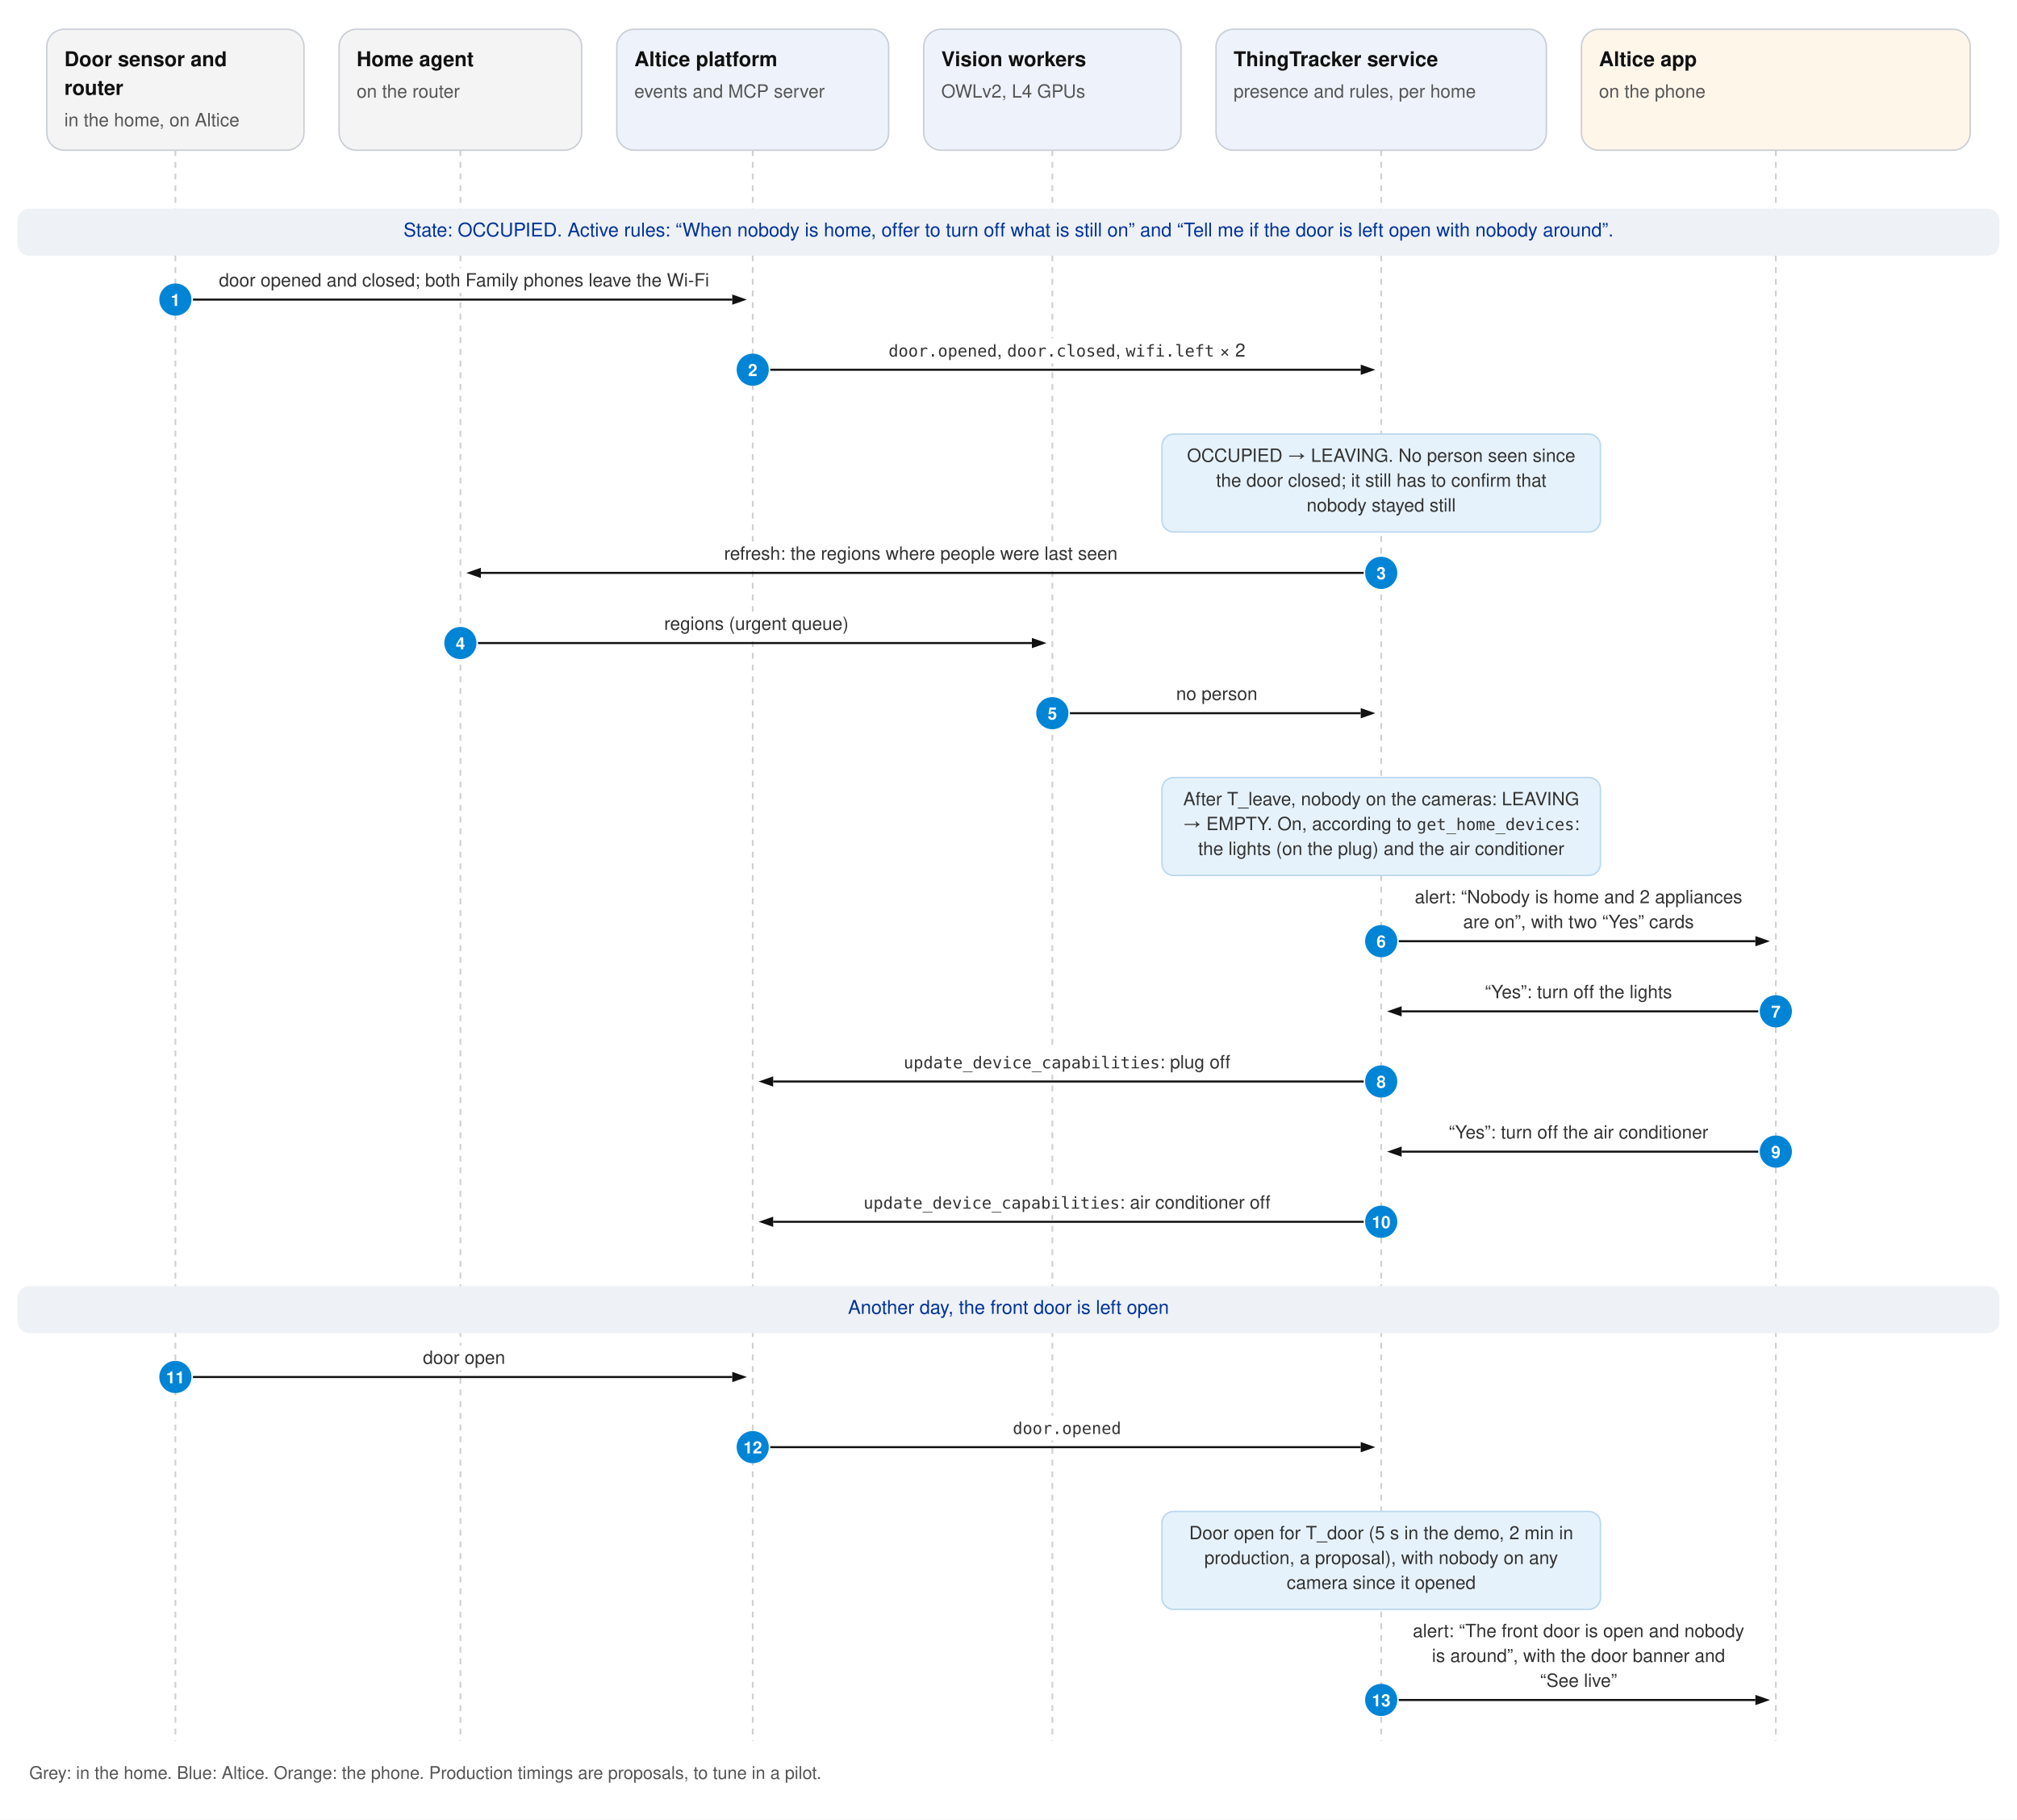
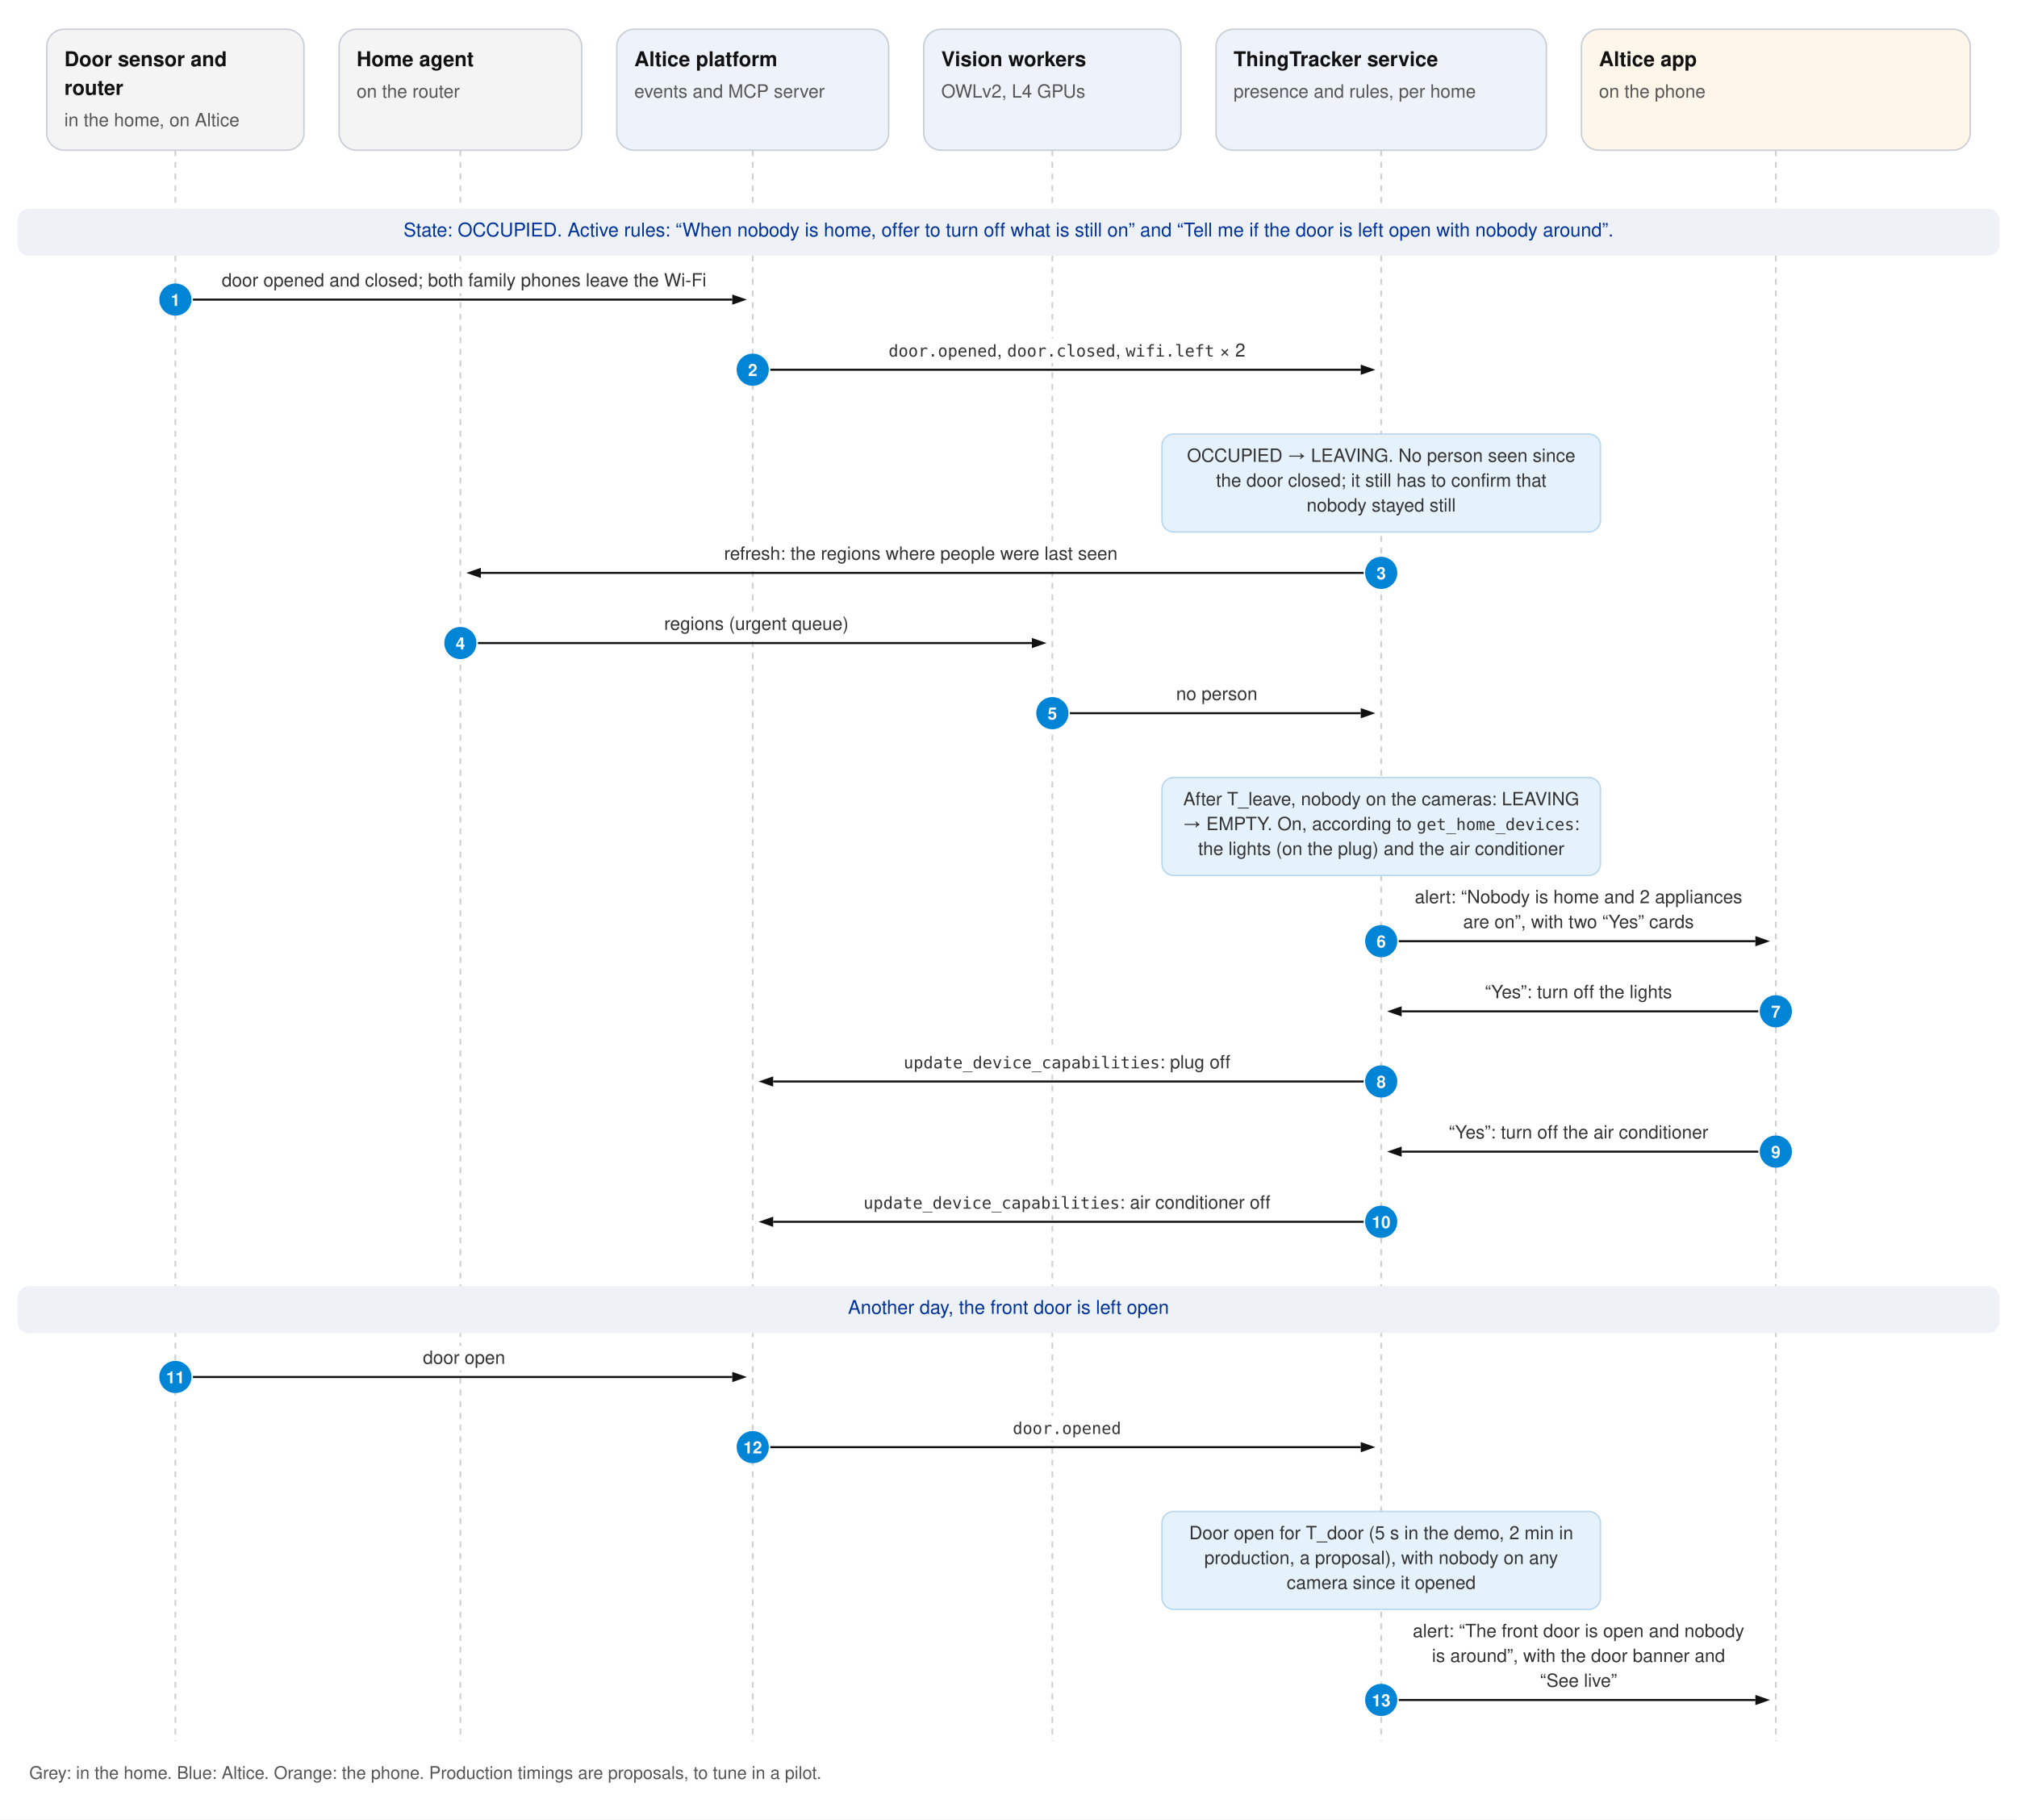
<svg xmlns="http://www.w3.org/2000/svg" viewBox="0 0 1380 1245" width="1380" height="1245" font-family="Helvetica Neue, Helvetica, Arial, sans-serif" role="img" aria-label="Sequence: empty home and open door">
  <defs>
    <marker id="m111111" viewBox="0 0 10 10" refX="0" refY="5" markerUnits="userSpaceOnUse" markerWidth="10" markerHeight="10" orient="auto">
      <path d="M0 1.5 L10 5 L0 8.5 Z" fill="#111111" />
    </marker>
    <marker id="m333333" viewBox="0 0 10 10" refX="0" refY="5" markerUnits="userSpaceOnUse" markerWidth="10" markerHeight="10" orient="auto">
      <path d="M0 1.5 L10 5 L0 8.5 Z" fill="#333333" />
    </marker>
  </defs>
  <rect width="1380" height="1245" fill="#FFFFFF" />
  <line x1="120.0" y1="102.775" x2="120.0" y2="1191.175" stroke="#D0D0D0" stroke-width="1.2" stroke-dasharray="4 4" />
  <line x1="315.0" y1="102.775" x2="315.0" y2="1191.175" stroke="#D0D0D0" stroke-width="1.2" stroke-dasharray="4 4" />
  <line x1="515.0" y1="102.775" x2="515.0" y2="1191.175" stroke="#D0D0D0" stroke-width="1.2" stroke-dasharray="4 4" />
  <line x1="720.0" y1="102.775" x2="720.0" y2="1191.175" stroke="#D0D0D0" stroke-width="1.2" stroke-dasharray="4 4" />
  <line x1="945.0" y1="102.775" x2="945.0" y2="1191.175" stroke="#D0D0D0" stroke-width="1.2" stroke-dasharray="4 4" />
  <line x1="1215.0" y1="102.775" x2="1215.0" y2="1191.175" stroke="#D0D0D0" stroke-width="1.2" stroke-dasharray="4 4" />
  <rect x="32.0" y="20.0" width="176.0" height="82.8" rx="12" fill="#F4F4F4" stroke="#C9CED6" stroke-width="1.0" />
  <text x="44.0" y="45.3" font-size="14" font-weight="400" fill="#111111" text-anchor="start">
    <tspan font-weight="700">Door sensor and</tspan>
  </text>
  <text x="44.0" y="64.9" font-size="14" font-weight="400" fill="#111111" text-anchor="start">
    <tspan font-weight="700">router</tspan>
  </text>
  <text x="44.0" y="86.4" font-size="12.5" font-weight="400" fill="#555555" text-anchor="start">in the home, on Altice</text>
  <rect x="232.0" y="20.0" width="166.0" height="82.8" rx="12" fill="#F4F4F4" stroke="#C9CED6" stroke-width="1.0" />
  <text x="244.0" y="45.3" font-size="14" font-weight="400" fill="#111111" text-anchor="start">
    <tspan font-weight="700">Home agent</tspan>
  </text>
  <text x="244.0" y="66.8" font-size="12.5" font-weight="400" fill="#555555" text-anchor="start">on the router</text>
  <rect x="422.0" y="20.0" width="186.0" height="82.8" rx="12" fill="#EEF3FB" stroke="#C9CED6" stroke-width="1.0" />
  <text x="434.0" y="45.3" font-size="14" font-weight="400" fill="#111111" text-anchor="start">
    <tspan font-weight="700">Altice platform</tspan>
  </text>
  <text x="434.0" y="66.8" font-size="12.5" font-weight="400" fill="#555555" text-anchor="start">events and MCP server</text>
  <rect x="632.0" y="20.0" width="176.0" height="82.8" rx="12" fill="#EEF3FB" stroke="#C9CED6" stroke-width="1.0" />
  <text x="644.0" y="45.3" font-size="14" font-weight="400" fill="#111111" text-anchor="start">
    <tspan font-weight="700">Vision workers</tspan>
  </text>
  <text x="644.0" y="66.8" font-size="12.5" font-weight="400" fill="#555555" text-anchor="start">OWLv2, L4 GPUs</text>
  <rect x="832.0" y="20.0" width="226.0" height="82.8" rx="12" fill="#EEF3FB" stroke="#C9CED6" stroke-width="1.0" />
  <text x="844.0" y="45.3" font-size="14" font-weight="400" fill="#111111" text-anchor="start">
    <tspan font-weight="700">ThingTracker service</tspan>
  </text>
  <text x="844.0" y="66.8" font-size="12.5" font-weight="400" fill="#555555" text-anchor="start">presence and rules, per home</text>
  <rect x="1082.0" y="20.0" width="266.0" height="82.8" rx="12" fill="#FFF6EA" stroke="#C9CED6" stroke-width="1.0" />
  <text x="1094.0" y="45.3" font-size="14" font-weight="400" fill="#111111" text-anchor="start">
    <tspan font-weight="700">Altice app</tspan>
  </text>
  <text x="1094.0" y="66.8" font-size="12.5" font-weight="400" fill="#555555" text-anchor="start">on the phone</text>
  <rect x="12.0" y="142.8" width="1356.0" height="32.2" rx="8" fill="#EEF1F6" />
  <text x="690.0" y="161.8" font-size="13" font-weight="400" fill="#003399" text-anchor="middle">State: OCCUPIED. Active rules: “When nobody is home, offer to turn off what is still on” and “Tell me if the door is left open with nobody around”.</text>
-   <rect x="142.3" y="183.5" width="350.3" height="17.0" rx="2" fill="#FFFFFF" />
-   <text x="317.5" y="196.0" font-size="12.5" font-weight="400" fill="#333333" text-anchor="middle">door opened and closed; both Family phones leave the Wi-Fi</text>
+   <rect x="144.1" y="183.5" width="346.9" height="17.0" rx="2" fill="#FFFFFF" />
+   <text x="317.5" y="196.0" font-size="12.5" font-weight="400" fill="#333333" text-anchor="middle">door opened and closed; both family phones leave the Wi-Fi</text>
  <path d="M132.0 205.0 H501.0" fill="none" stroke="#111111" stroke-width="1.4" marker-end="url(#m111111)" />
  <circle cx="120.0" cy="204.975" r="11" fill="#0084D6" />
  <text x="120.0" y="209.3" font-size="11.5" font-weight="400" fill="#FFFFFF" text-anchor="middle">
    <tspan font-weight="700">1</tspan>
  </text>
  <rect x="602.5" y="231.5" width="255.0" height="17.0" rx="2" fill="#FFFFFF" />
  <text x="730.0" y="244.0" font-size="12.5" font-weight="400" fill="#333333" text-anchor="middle">
    <tspan font-family="Menlo, monospace" font-size="11.2">door.opened</tspan>, <tspan font-family="Menlo, monospace" font-size="11.2">door.closed</tspan>, <tspan font-family="Menlo, monospace" font-size="11.2">wifi.left</tspan> × 2</text>
  <path d="M527.0 253.0 H931.0" fill="none" stroke="#111111" stroke-width="1.4" marker-end="url(#m111111)" />
  <circle cx="515.0" cy="252.975" r="11" fill="#0084D6" />
  <text x="515.0" y="257.3" font-size="11.5" font-weight="400" fill="#FFFFFF" text-anchor="middle">
    <tspan font-weight="700">2</tspan>
  </text>
  <rect x="795.0" y="297.0" width="300.0" height="67.0" rx="8" fill="#E6F2FB" stroke="#B9D7EE" stroke-width="1.0" />
  <text x="945.0" y="316.0" font-size="12.5" font-weight="400" fill="#333333" text-anchor="middle">OCCUPIED → LEAVING. No person seen since</text>
  <text x="945.0" y="333.0" font-size="12.5" font-weight="400" fill="#333333" text-anchor="middle">the door closed; it still has to confirm that</text>
  <text x="945.0" y="350.0" font-size="12.5" font-weight="400" fill="#333333" text-anchor="middle">nobody stayed still</text>
  <rect x="490.1" y="370.5" width="279.7" height="17.0" rx="2" fill="#FFFFFF" />
  <text x="630.0" y="383.0" font-size="12.5" font-weight="400" fill="#333333" text-anchor="middle">refresh: the regions where people were last seen</text>
  <path d="M933.0 392.0 H329.0" fill="none" stroke="#111111" stroke-width="1.4" marker-end="url(#m111111)" />
  <circle cx="945.0" cy="391.975" r="11" fill="#0084D6" />
  <text x="945.0" y="396.3" font-size="11.5" font-weight="400" fill="#FFFFFF" text-anchor="middle">
    <tspan font-weight="700">3</tspan>
  </text>
  <rect x="450.2" y="418.5" width="134.7" height="17.0" rx="2" fill="#FFFFFF" />
  <text x="517.5" y="431.0" font-size="12.5" font-weight="400" fill="#333333" text-anchor="middle">regions (urgent queue)</text>
  <path d="M327.0 440.0 H706.0" fill="none" stroke="#111111" stroke-width="1.4" marker-end="url(#m111111)" />
  <circle cx="315.0" cy="439.975" r="11" fill="#0084D6" />
  <text x="315.0" y="444.3" font-size="11.5" font-weight="400" fill="#FFFFFF" text-anchor="middle">
    <tspan font-weight="700">4</tspan>
  </text>
  <rect x="799.4" y="466.5" width="66.2" height="17.0" rx="2" fill="#FFFFFF" />
  <text x="832.5" y="479.0" font-size="12.5" font-weight="400" fill="#333333" text-anchor="middle">no person</text>
  <path d="M732.0 488.0 H931.0" fill="none" stroke="#111111" stroke-width="1.4" marker-end="url(#m111111)" />
  <circle cx="720.0" cy="487.975" r="11" fill="#0084D6" />
  <text x="720.0" y="492.3" font-size="11.5" font-weight="400" fill="#FFFFFF" text-anchor="middle">
    <tspan font-weight="700">5</tspan>
  </text>
  <rect x="795.0" y="532.0" width="300.0" height="67.0" rx="8" fill="#E6F2FB" stroke="#B9D7EE" stroke-width="1.0" />
  <text x="945.0" y="551.0" font-size="12.5" font-weight="400" fill="#333333" text-anchor="middle">After T_leave, nobody on the cameras: LEAVING</text>
  <text x="945.0" y="568.0" font-size="12.5" font-weight="400" fill="#333333" text-anchor="middle">→ EMPTY. On, according to <tspan font-family="Menlo, monospace" font-size="11.2">get_home_devices</tspan>:</text>
  <text x="945.0" y="585.0" font-size="12.5" font-weight="400" fill="#333333" text-anchor="middle">the lights (on the plug) and the air conditioner</text>
  <rect x="961.3" y="605.5" width="237.4" height="17.0" rx="2" fill="#FFFFFF" />
  <text x="1080.0" y="618.0" font-size="12.5" font-weight="400" fill="#333333" text-anchor="middle">alert: “Nobody is home and 2 appliances</text>
  <rect x="993.6" y="622.5" width="172.7" height="17.0" rx="2" fill="#FFFFFF" />
  <text x="1080.0" y="635.0" font-size="12.5" font-weight="400" fill="#333333" text-anchor="middle">are on”, with two “Yes” cards</text>
  <path d="M957.0 644.0 H1201.0" fill="none" stroke="#111111" stroke-width="1.4" marker-end="url(#m111111)" />
  <circle cx="945.0" cy="643.975" r="11" fill="#0084D6" />
  <text x="945.0" y="648.3" font-size="11.5" font-weight="400" fill="#FFFFFF" text-anchor="middle">
    <tspan font-weight="700">6</tspan>
  </text>
  <rect x="1009.1" y="670.5" width="141.8" height="17.0" rx="2" fill="#FFFFFF" />
  <text x="1080.0" y="683.0" font-size="12.5" font-weight="400" fill="#333333" text-anchor="middle">“Yes”: turn off the lights</text>
  <path d="M1203.0 692.0 H959.0" fill="none" stroke="#111111" stroke-width="1.4" marker-end="url(#m111111)" />
  <circle cx="1215.0" cy="691.975" r="11" fill="#0084D6" />
  <text x="1215.0" y="696.3" font-size="11.5" font-weight="400" fill="#FFFFFF" text-anchor="middle">
    <tspan font-weight="700">7</tspan>
  </text>
  <rect x="612.5" y="718.5" width="235.0" height="17.0" rx="2" fill="#FFFFFF" />
  <text x="730.0" y="731.0" font-size="12.5" font-weight="400" fill="#333333" text-anchor="middle">
    <tspan font-family="Menlo, monospace" font-size="11.2">update_device_capabilities</tspan>: plug off</text>
  <path d="M933.0 740.0 H529.0" fill="none" stroke="#111111" stroke-width="1.4" marker-end="url(#m111111)" />
  <circle cx="945.0" cy="739.975" r="11" fill="#0084D6" />
  <text x="945.0" y="744.3" font-size="11.5" font-weight="400" fill="#FFFFFF" text-anchor="middle">
    <tspan font-weight="700">8</tspan>
  </text>
  <rect x="984.1" y="766.5" width="191.8" height="17.0" rx="2" fill="#FFFFFF" />
  <text x="1080.0" y="779.0" font-size="12.5" font-weight="400" fill="#333333" text-anchor="middle">“Yes”: turn off the air conditioner</text>
  <path d="M1203.0 788.0 H959.0" fill="none" stroke="#111111" stroke-width="1.4" marker-end="url(#m111111)" />
  <circle cx="1215.0" cy="787.975" r="11" fill="#0084D6" />
  <text x="1215.0" y="792.3" font-size="11.5" font-weight="400" fill="#FFFFFF" text-anchor="middle">
    <tspan font-weight="700">9</tspan>
  </text>
  <rect x="584.7" y="814.5" width="290.6" height="17.0" rx="2" fill="#FFFFFF" />
  <text x="730.0" y="827.0" font-size="12.5" font-weight="400" fill="#333333" text-anchor="middle">
    <tspan font-family="Menlo, monospace" font-size="11.2">update_device_capabilities</tspan>: air conditioner off</text>
  <path d="M933.0 836.0 H529.0" fill="none" stroke="#111111" stroke-width="1.4" marker-end="url(#m111111)" />
  <circle cx="945.0" cy="835.975" r="11" fill="#0084D6" />
  <text x="945.0" y="840.3" font-size="11.5" font-weight="400" fill="#FFFFFF" text-anchor="middle">
    <tspan font-weight="700">10</tspan>
  </text>
  <rect x="12.0" y="880.0" width="1356.0" height="32.2" rx="8" fill="#EEF1F6" />
  <text x="690.0" y="899.0" font-size="13" font-weight="400" fill="#003399" text-anchor="middle">Another day, the front door is left open</text>
  <rect x="283.7" y="920.7" width="67.6" height="17.0" rx="2" fill="#FFFFFF" />
  <text x="317.5" y="933.2" font-size="12.5" font-weight="400" fill="#333333" text-anchor="middle">door open</text>
  <path d="M132.0 942.2 H501.0" fill="none" stroke="#111111" stroke-width="1.4" marker-end="url(#m111111)" />
  <circle cx="120.0" cy="942.175" r="11" fill="#0084D6" />
  <text x="120.0" y="946.5" font-size="11.5" font-weight="400" fill="#FFFFFF" text-anchor="middle">
    <tspan font-weight="700">11</tspan>
  </text>
  <rect x="687.8" y="968.7" width="84.4" height="17.0" rx="2" fill="#FFFFFF" />
  <text x="730.0" y="981.2" font-size="12.5" font-weight="400" fill="#333333" text-anchor="middle">
    <tspan font-family="Menlo, monospace" font-size="11.2">door.opened</tspan>
  </text>
  <path d="M527.0 990.2 H931.0" fill="none" stroke="#111111" stroke-width="1.4" marker-end="url(#m111111)" />
  <circle cx="515.0" cy="990.175" r="11" fill="#0084D6" />
  <text x="515.0" y="994.5" font-size="11.5" font-weight="400" fill="#FFFFFF" text-anchor="middle">
    <tspan font-weight="700">12</tspan>
  </text>
  <rect x="795.0" y="1034.2" width="300.0" height="67.0" rx="8" fill="#E6F2FB" stroke="#B9D7EE" stroke-width="1.0" />
  <text x="945.0" y="1053.2" font-size="12.5" font-weight="400" fill="#333333" text-anchor="middle">Door open for T_door (5 s in the demo, 2 min in</text>
  <text x="945.0" y="1070.2" font-size="12.5" font-weight="400" fill="#333333" text-anchor="middle">production, a proposal), with nobody on any</text>
  <text x="945.0" y="1087.2" font-size="12.5" font-weight="400" fill="#333333" text-anchor="middle">camera since it opened</text>
  <rect x="959.7" y="1107.7" width="240.6" height="17.0" rx="2" fill="#FFFFFF" />
  <text x="1080.0" y="1120.2" font-size="12.5" font-weight="400" fill="#333333" text-anchor="middle">alert: “The front door is open and nobody</text>
  <rect x="972.8" y="1124.7" width="214.4" height="17.0" rx="2" fill="#FFFFFF" />
  <text x="1080.0" y="1137.2" font-size="12.5" font-weight="400" fill="#333333" text-anchor="middle">is around”, with the door banner and</text>
  <rect x="1047.9" y="1141.7" width="64.2" height="17.0" rx="2" fill="#FFFFFF" />
  <text x="1080.0" y="1154.2" font-size="12.5" font-weight="400" fill="#333333" text-anchor="middle">“See live”</text>
  <path d="M957.0 1163.2 H1201.0" fill="none" stroke="#111111" stroke-width="1.4" marker-end="url(#m111111)" />
  <circle cx="945.0" cy="1163.175" r="11" fill="#0084D6" />
  <text x="945.0" y="1167.5" font-size="11.5" font-weight="400" fill="#FFFFFF" text-anchor="middle">
    <tspan font-weight="700">13</tspan>
  </text>
  <text x="20.0" y="1217.2" font-size="12" font-weight="400" fill="#555555" text-anchor="start">Grey: in the home. Blue: Altice. Orange: the phone. Production timings are proposals, to tune in a pilot.</text>
</svg>
